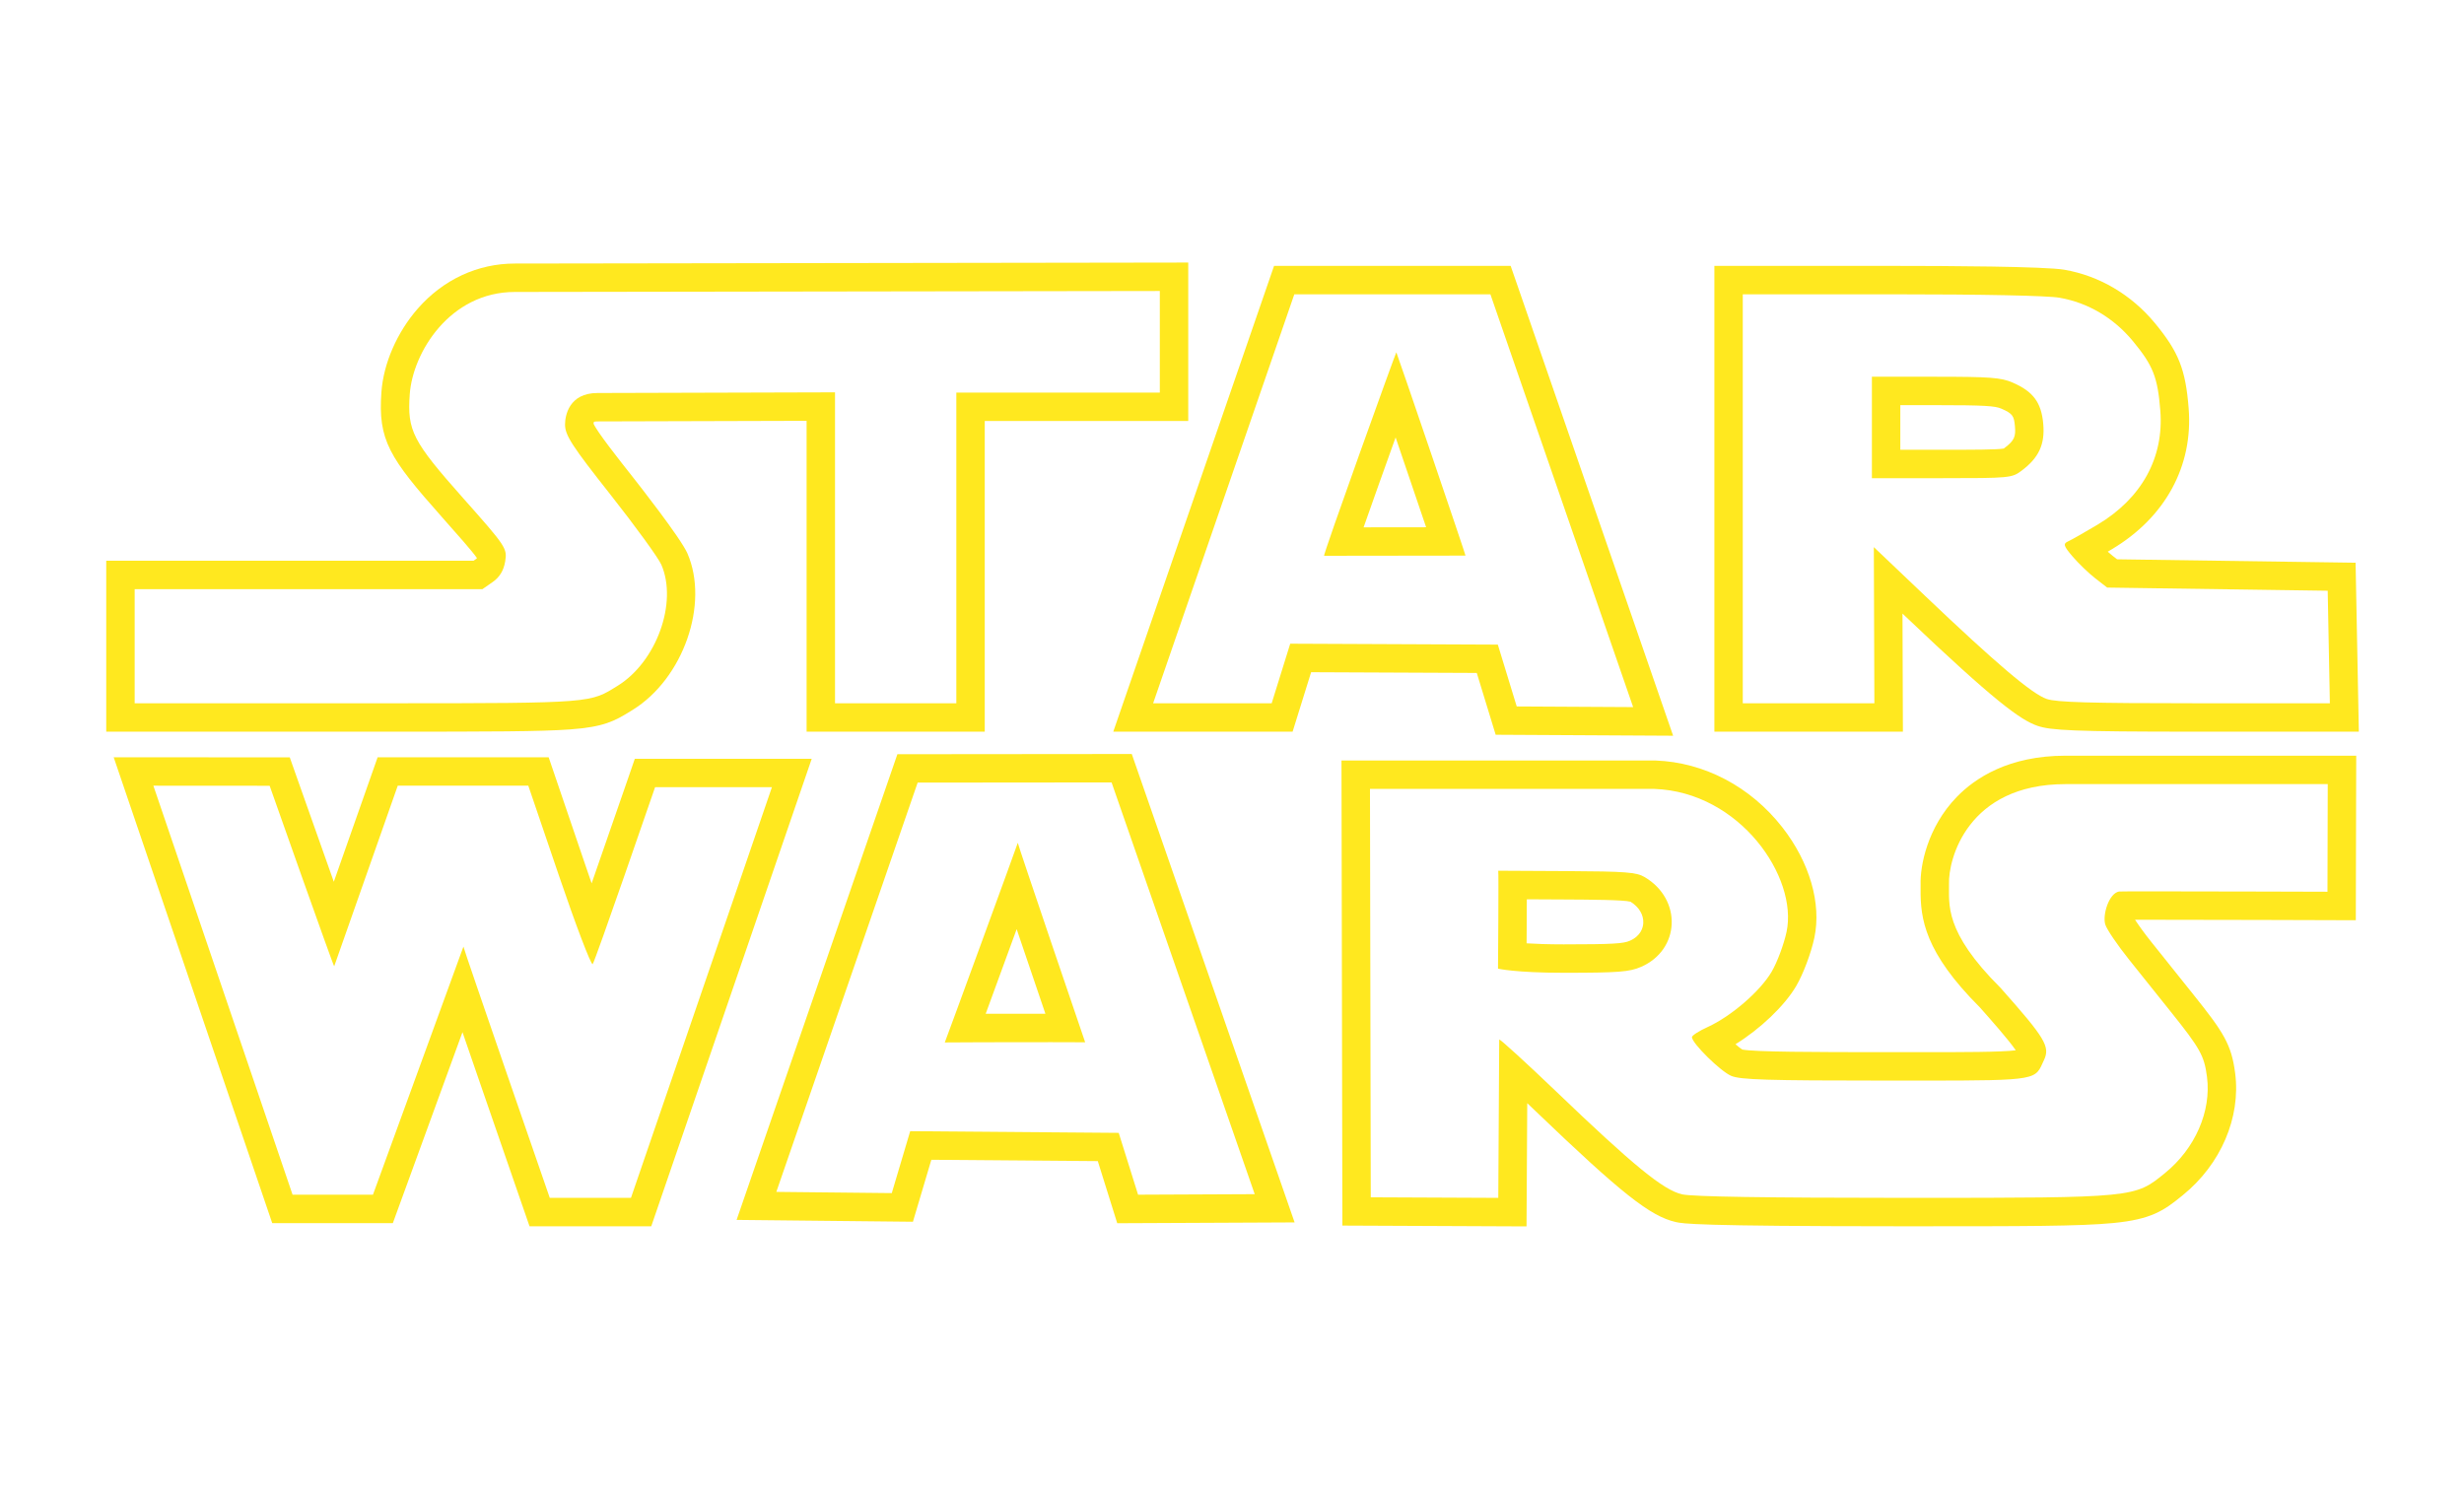
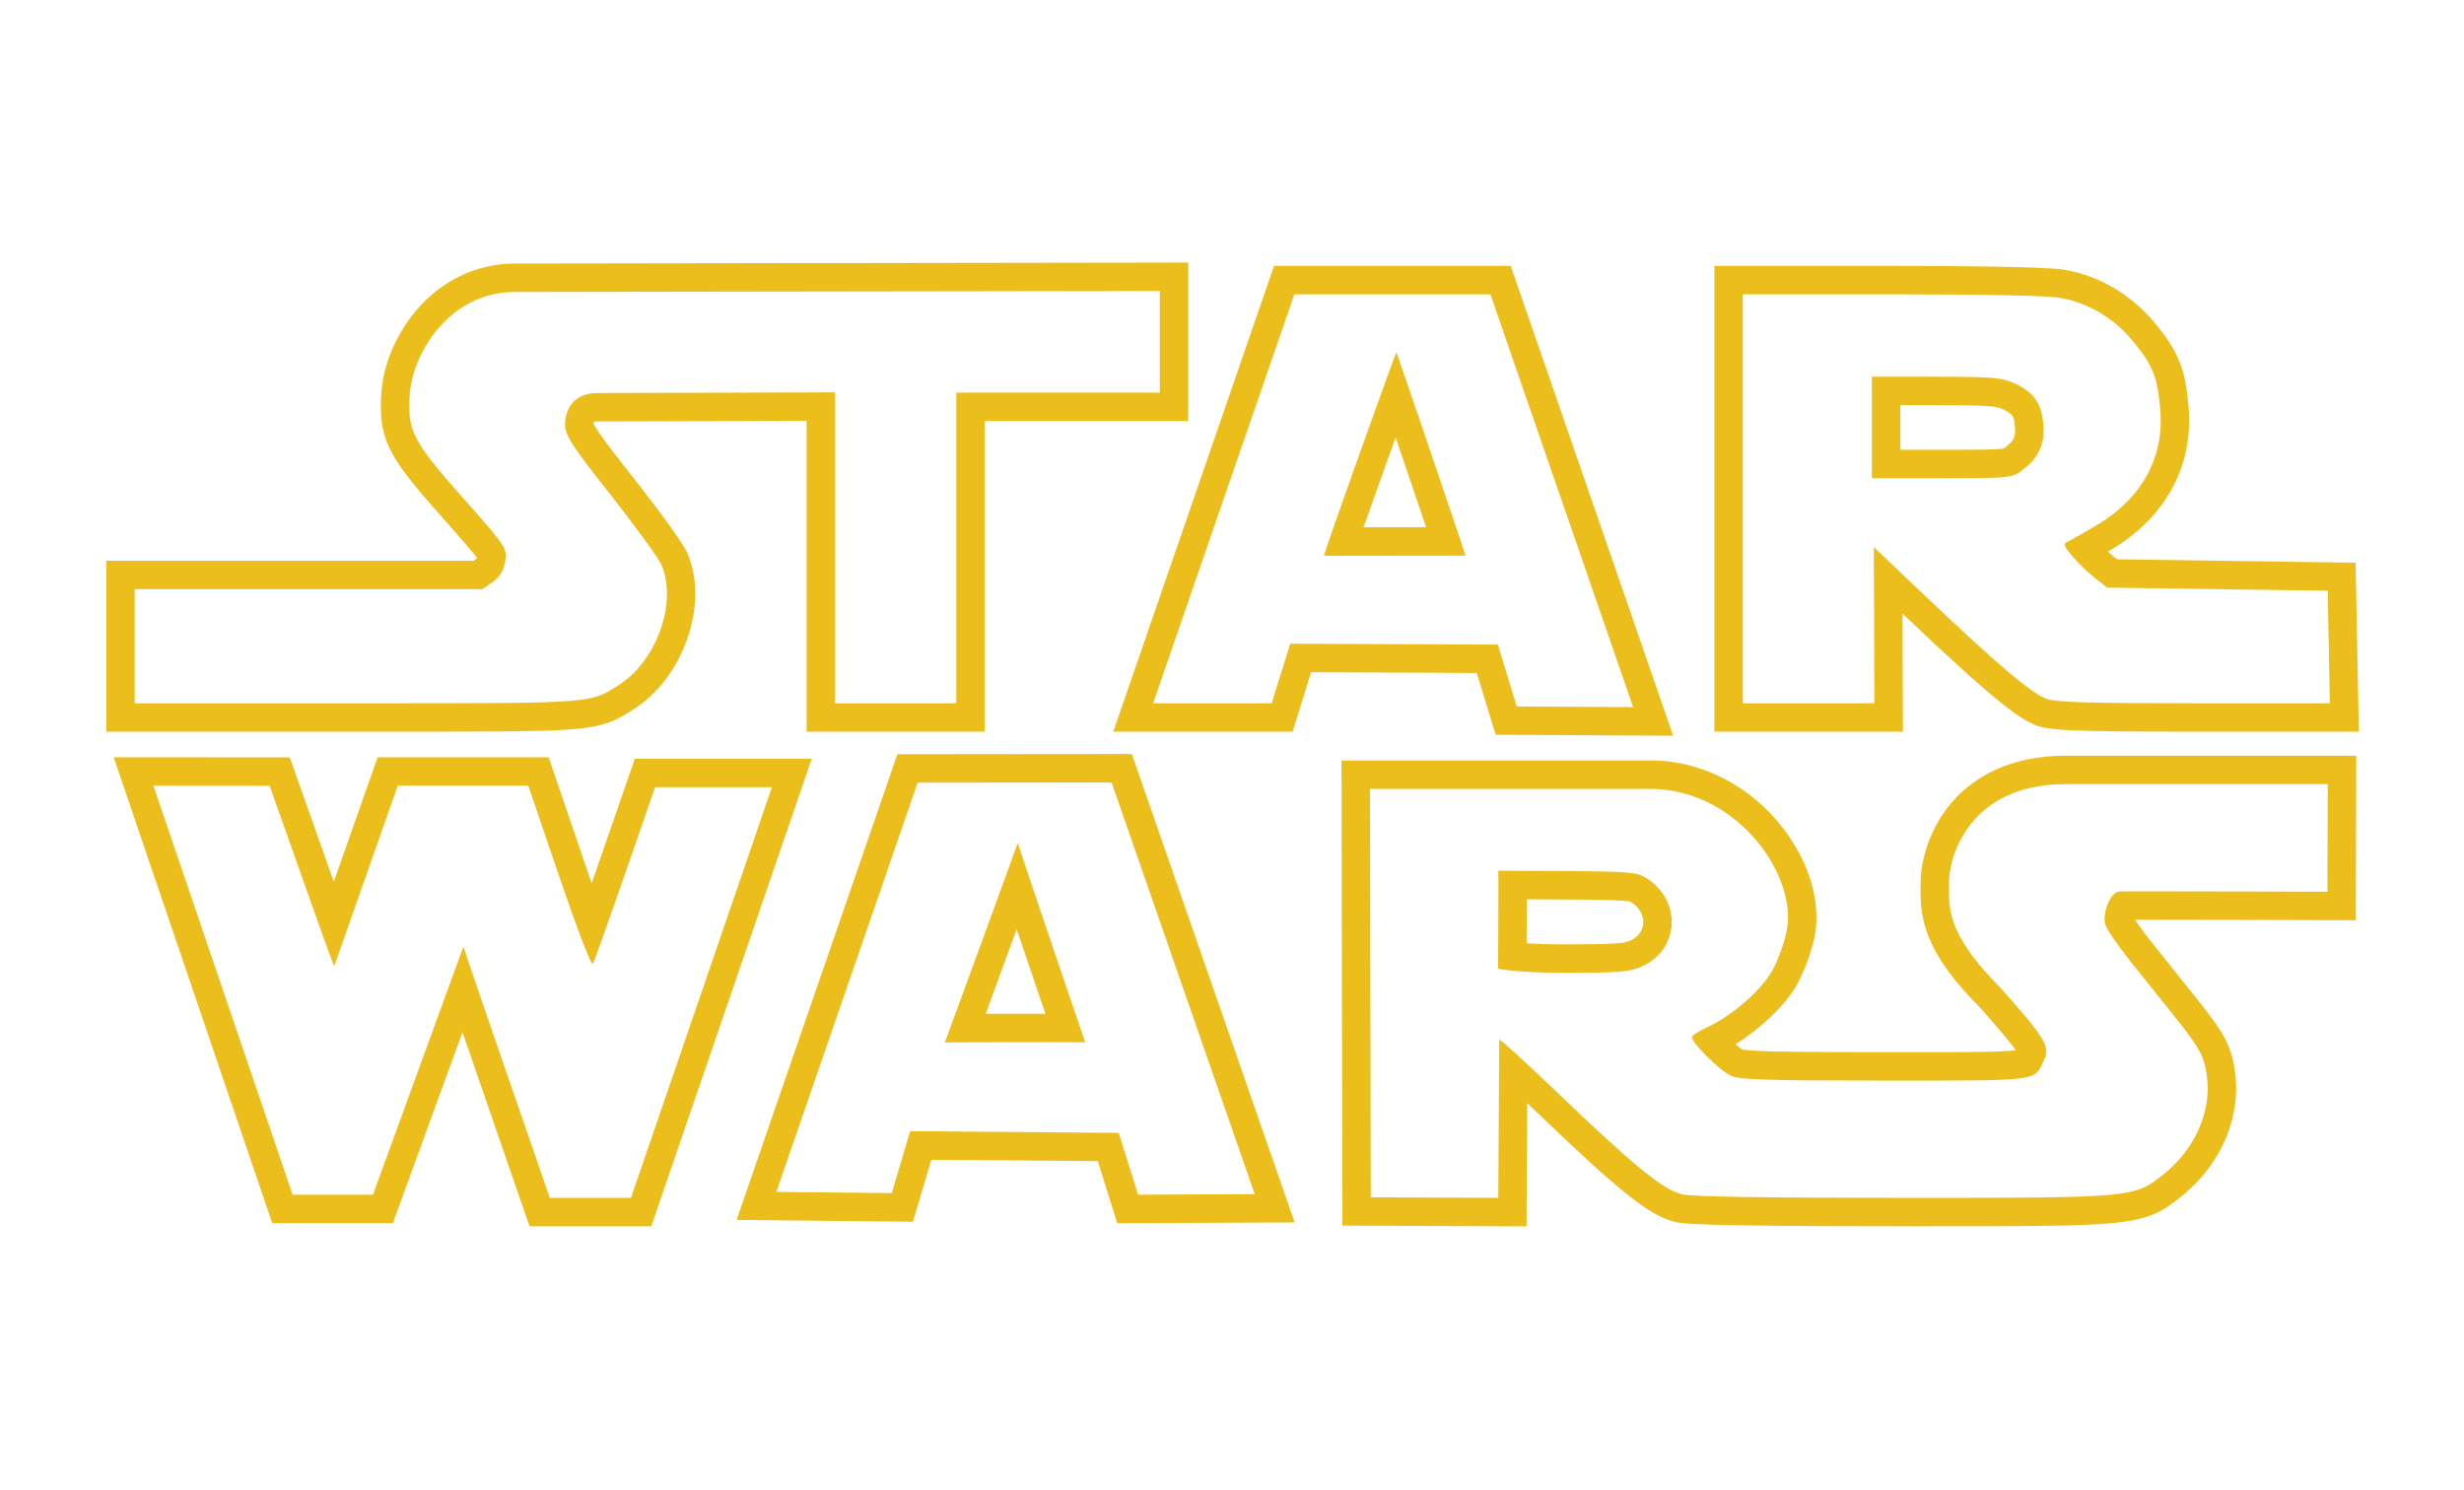
<svg xmlns="http://www.w3.org/2000/svg" version="1.0" id="Layer_1" x="0px" y="0px" width="693.615px" height="419.375px" viewBox="0 0 693.615 419.375" enable-background="new 0 0 693.615 419.375" xml:space="preserve">
  <g id="Layer_2">
    <g>
-       <path fill="#FFE81F" d="M148.718,221.207l8.67,25.461c4.691,13.768,8.879,24.779,9.425,24.779c0.009,0,0.017-0.004,0.024-0.01    c0.6-0.53,17.57-49.811,17.57-49.811h32.89l-39.68,115.619h-22.86c0,0-24.4-70.471-24.3-70.739l-25.47,69.851h-22.63    l-39.18-115.15l32.73,0.021c0,0,17.929,50.821,18.168,50.821c0.001,0,0.001-0.001,0.002-0.002l17.89-50.841H148.718 M32.003,213.2    l3.601,10.584l39.18,115.149l1.845,5.424h5.729h22.63h5.598l1.918-5.26l17.685-48.5c1.524,4.434,3.171,9.213,4.818,13.988    c6.089,17.655,12.191,35.277,12.191,35.277l1.864,5.383h5.696h22.86h5.712l1.854-5.403l39.68-115.618l3.637-10.598h-11.204h-32.89    h-5.706l-1.858,5.396c-2.974,8.635-6.921,20.031-10.296,29.676c-0.509-1.463-1.039-3.001-1.587-4.611l-8.669-25.46l-1.846-5.421    h-5.727h-36.75h-5.666l-1.881,5.345l-10.453,29.706c-3.453-9.706-7.456-21.017-10.516-29.691l-1.882-5.334l-5.657-0.004    l-32.73-0.021L32.003,213.2L32.003,213.2z" />
+       <path fill="#ebbe1c" d="M148.718,221.207l8.67,25.461c4.691,13.768,8.879,24.779,9.425,24.779c0.009,0,0.017-0.004,0.024-0.01    c0.6-0.53,17.57-49.811,17.57-49.811h32.89l-39.68,115.619h-22.86c0,0-24.4-70.471-24.3-70.739l-25.47,69.851h-22.63    l-39.18-115.15l32.73,0.021c0,0,17.929,50.821,18.168,50.821c0.001,0,0.001-0.001,0.002-0.002l17.89-50.841H148.718 M32.003,213.2    l3.601,10.584l39.18,115.149l1.845,5.424h5.729h22.63h5.598l1.918-5.26l17.685-48.5c1.524,4.434,3.171,9.213,4.818,13.988    c6.089,17.655,12.191,35.277,12.191,35.277l1.864,5.383h5.696h22.86h5.712l1.854-5.403l39.68-115.618l3.637-10.598h-11.204h-32.89    h-5.706l-1.858,5.396c-2.974,8.635-6.921,20.031-10.296,29.676c-0.509-1.463-1.039-3.001-1.587-4.611l-8.669-25.46l-1.846-5.421    h-5.727h-36.75h-5.666l-1.881,5.345l-10.453,29.706c-3.453-9.706-7.456-21.017-10.516-29.691l-1.882-5.334l-5.657-0.004    l-32.73-0.021L32.003,213.2L32.003,213.2z" />
    </g>
    <g>
-       <path fill="#FFE81F" d="M655.258,220.758l-0.075,30.305c0,0-32.643-0.109-49.239-0.109c-5.521,0-9.266,0.013-9.444,0.045    c-2.86,0.521-4.681,6.602-3.87,9.271c0.399,1.35,3.391,5.76,6.63,9.81c3.229,4.051,8.54,10.681,11.78,14.729    c8.319,10.381,9.46,12.43,10.229,18.391c1.25,9.681-3.329,20.16-11.829,27.07c-8.518,6.93-8.145,6.979-71.383,6.979    c-0.916,0-1.835,0-2.777,0c-38.46-0.01-58.8-0.329-61.761-0.989c-5.26-1.19-13.64-8.03-35.79-29.28    c-7.967-7.636-15.309-14.322-15.686-14.324c-0.01,0-0.015,0.006-0.015,0.016l-0.261,44.579l-35.899-0.159l-0.221-114.98h45.271    h34.79c24.13,0.871,40.46,24.91,37.21,40.24c-0.74,3.479-2.62,8.521-4.181,11.2c-3.21,5.5-11.38,12.56-18.011,15.591    c-2.449,1.108-4.449,2.398-4.449,2.858c0,1.71,8.061,9.649,11.08,10.91c2.579,1.079,10.09,1.319,43.21,1.319    c3.882,0,7.408,0.002,10.608,0.002c33.293,0,31.618-0.24,34.19-5.741c1.801-3.83,0.431-6.12-12.239-20.39    c-16.051-15.971-14.37-23.621-14.48-29.271c-0.229-6.77,5.102-28.069,32.812-28.069L655.258,220.758 M440.188,273.878    c15.37,0,18.49-0.239,21.761-1.66c11.04-4.8,11.63-18.979,1.04-25.271c-2.319-1.381-5.3-1.609-21.96-1.7l-19.279-0.101    c0.159,0.15-0.061,27.57-0.061,27.57S426.518,273.878,440.188,273.878 M663.277,212.758h-8.021h-73.8    c-16.032,0-25.515,6.328-30.646,11.637c-8.347,8.633-10.313,19.504-10.162,24.629c0.008,0.427,0.003,0.865-0.002,1.322    c-0.073,8.329,1.154,17.758,16.659,33.246c3.065,3.452,8.193,9.239,10.131,12.115c-4.238,0.521-14.98,0.521-26.262,0.521h-4.792    l-5.816-0.002c-19.904,0-36.688-0.057-40.128-0.736c-0.481-0.314-1.156-0.854-1.898-1.498c6.877-4.235,13.83-10.799,17.104-16.412    c1.987-3.413,4.178-9.243,5.098-13.568c2.04-9.625-1.325-21.236-9.001-31.068c-8.956-11.471-21.985-18.334-35.746-18.83    l-0.145-0.006h-0.145h-34.79h-45.271h-8.016l0.016,8.017l0.221,114.979l0.016,7.949l7.949,0.035l35.899,0.159l7.988,0.035    l0.047-7.988l0.155-26.706c0.733,0.696,1.491,1.419,2.269,2.165c24.227,23.24,32.359,29.679,39.562,31.308    c1.979,0.441,5.253,1.172,63.523,1.188h2.779c31.546,0,47.38,0,56.799-0.91c10.789-1.043,14.259-3.49,19.461-7.725l0.173-0.141    c10.685-8.687,16.323-21.83,14.715-34.3c-1.048-8.11-3.194-11.479-11.922-22.368l-2.594-3.24    c-3.04-3.799-6.713-8.387-9.175-11.475c-1.986-2.484-3.546-4.689-4.487-6.133c1.236-0.003,2.841-0.005,4.918-0.005    c16.395,0,48.887,0.108,49.213,0.11l8.008,0.026l0.02-8.008l0.075-30.306L663.277,212.758L663.277,212.758z M429.739,265.586    c0.013-2.021,0.025-4.287,0.038-6.557c0.01-2,0.019-4.004,0.022-5.84l11.187,0.058c6.429,0.035,16.103,0.088,17.989,0.623    c2.407,1.461,3.75,3.72,3.604,6.06c-0.08,1.264-0.682,3.588-3.821,4.951c-1.75,0.76-4.54,0.997-18.57,0.997    C435.738,265.878,432.305,265.749,429.739,265.586L429.739,265.586z" />
+       <path fill="#ebbe1c" d="M655.258,220.758l-0.075,30.305c0,0-32.643-0.109-49.239-0.109c-5.521,0-9.266,0.013-9.444,0.045    c-2.86,0.521-4.681,6.602-3.87,9.271c0.399,1.35,3.391,5.76,6.63,9.81c3.229,4.051,8.54,10.681,11.78,14.729    c8.319,10.381,9.46,12.43,10.229,18.391c1.25,9.681-3.329,20.16-11.829,27.07c-8.518,6.93-8.145,6.979-71.383,6.979    c-0.916,0-1.835,0-2.777,0c-38.46-0.01-58.8-0.329-61.761-0.989c-5.26-1.19-13.64-8.03-35.79-29.28    c-7.967-7.636-15.309-14.322-15.686-14.324c-0.01,0-0.015,0.006-0.015,0.016l-0.261,44.579l-35.899-0.159l-0.221-114.98h45.271    h34.79c24.13,0.871,40.46,24.91,37.21,40.24c-0.74,3.479-2.62,8.521-4.181,11.2c-3.21,5.5-11.38,12.56-18.011,15.591    c-2.449,1.108-4.449,2.398-4.449,2.858c0,1.71,8.061,9.649,11.08,10.91c2.579,1.079,10.09,1.319,43.21,1.319    c3.882,0,7.408,0.002,10.608,0.002c33.293,0,31.618-0.24,34.19-5.741c1.801-3.83,0.431-6.12-12.239-20.39    c-16.051-15.971-14.37-23.621-14.48-29.271c-0.229-6.77,5.102-28.069,32.812-28.069L655.258,220.758 M440.188,273.878    c15.37,0,18.49-0.239,21.761-1.66c11.04-4.8,11.63-18.979,1.04-25.271c-2.319-1.381-5.3-1.609-21.96-1.7l-19.279-0.101    c0.159,0.15-0.061,27.57-0.061,27.57S426.518,273.878,440.188,273.878 M663.277,212.758h-8.021h-73.8    c-16.032,0-25.515,6.328-30.646,11.637c-8.347,8.633-10.313,19.504-10.162,24.629c0.008,0.427,0.003,0.865-0.002,1.322    c-0.073,8.329,1.154,17.758,16.659,33.246c3.065,3.452,8.193,9.239,10.131,12.115c-4.238,0.521-14.98,0.521-26.262,0.521h-4.792    l-5.816-0.002c-19.904,0-36.688-0.057-40.128-0.736c-0.481-0.314-1.156-0.854-1.898-1.498c6.877-4.235,13.83-10.799,17.104-16.412    c1.987-3.413,4.178-9.243,5.098-13.568c2.04-9.625-1.325-21.236-9.001-31.068c-8.956-11.471-21.985-18.334-35.746-18.83    l-0.145-0.006h-0.145h-34.79h-45.271h-8.016l0.016,8.017l0.221,114.979l0.016,7.949l7.949,0.035l35.899,0.159l7.988,0.035    l0.047-7.988l0.155-26.706c0.733,0.696,1.491,1.419,2.269,2.165c24.227,23.24,32.359,29.679,39.562,31.308    c1.979,0.441,5.253,1.172,63.523,1.188h2.779c31.546,0,47.38,0,56.799-0.91c10.789-1.043,14.259-3.49,19.461-7.725l0.173-0.141    c10.685-8.687,16.323-21.83,14.715-34.3c-1.048-8.11-3.194-11.479-11.922-22.368l-2.594-3.24    c-3.04-3.799-6.713-8.387-9.175-11.475c-1.986-2.484-3.546-4.689-4.487-6.133c1.236-0.003,2.841-0.005,4.918-0.005    c16.395,0,48.887,0.108,49.213,0.11l8.008,0.026l0.02-8.008l0.075-30.306L663.277,212.758L663.277,212.758z M429.739,265.586    c0.013-2.021,0.025-4.287,0.038-6.557c0.01-2,0.019-4.004,0.022-5.84l11.187,0.058c6.429,0.035,16.103,0.088,17.989,0.623    c2.407,1.461,3.75,3.72,3.604,6.06c-0.08,1.264-0.682,3.588-3.821,4.951c-1.75,0.76-4.54,0.997-18.57,0.997    C435.738,265.878,432.305,265.749,429.739,265.586L429.739,265.586z" />
    </g>
    <g>
-       <path fill="#FFE81F" d="M312.908,220.287l40.29,115.92l-32.83,0.15l-5.45-17.41l-58.7-0.471l-5.18,17.431l-32.5-0.341    l39.78-115.229L312.908,220.287 M286.507,237.283c-0.083,0.333-5.144,14.219-10.222,28.104c-5.12,14-10.257,28-10.328,28.109    c0,0.001-0.001,0.001,0,0.001l0,0c0,0,0,0,0-0.001c0.136-0.04,18.316-0.08,29.968-0.08c5.453,0,9.475,0.009,9.55,0.029    c0.001,0.004,0.001,0.005,0.001,0.005s0-0.001,0-0.003c0,0,0,0-0.001-0.002C305.271,292.916,286.566,237.959,286.507,237.283    c0.001-0.004,0.001-0.006,0.001-0.006l0,0C286.507,237.277,286.507,237.279,286.507,237.283 M318.595,212.282l-5.693,0.005    l-54.59,0.051l-5.696,0.005l-1.859,5.386l-39.78,115.229l-3.623,10.494l11.102,0.115l32.5,0.341l6.033,0.063l1.719-5.782    l3.466-11.662l46.854,0.375l3.708,11.848l1.765,5.638l5.907-0.026l32.829-0.15l11.195-0.052l-3.676-10.574l-40.29-115.92    L318.595,212.282L318.595,212.282z M277.472,285.424c1.515-4.129,3.556-9.71,6.327-17.289c0.869-2.376,1.664-4.551,2.393-6.545    c0.663,1.956,1.385,4.084,2.169,6.398c0.646,1.906,3.485,10.27,5.92,17.428C287.041,285.416,281.591,285.417,277.472,285.424    L277.472,285.424z" />
+       <path fill="#ebbe1c" d="M312.908,220.287l40.29,115.92l-32.83,0.15l-5.45-17.41l-58.7-0.471l-5.18,17.431l-32.5-0.341    l39.78-115.229L312.908,220.287 M286.507,237.283c-0.083,0.333-5.144,14.219-10.222,28.104c-5.12,14-10.257,28-10.328,28.109    c0,0.001-0.001,0.001,0,0.001l0,0c0,0,0,0,0-0.001c0.136-0.04,18.316-0.08,29.968-0.08c5.453,0,9.475,0.009,9.55,0.029    c0.001,0.004,0.001,0.005,0.001,0.005s0-0.001,0-0.003c0,0,0,0-0.001-0.002C305.271,292.916,286.566,237.959,286.507,237.283    c0.001-0.004,0.001-0.006,0.001-0.006l0,0C286.507,237.277,286.507,237.279,286.507,237.283 M318.595,212.282l-5.693,0.005    l-54.59,0.051l-5.696,0.005l-1.859,5.386l-39.78,115.229l-3.623,10.494l11.102,0.115l32.5,0.341l6.033,0.063l1.719-5.782    l3.466-11.662l46.854,0.375l3.708,11.848l1.765,5.638l5.907-0.026l32.829-0.15l11.195-0.052l-3.676-10.574l-40.29-115.92    L318.595,212.282L318.595,212.282z M277.472,285.424c1.515-4.129,3.556-9.71,6.327-17.289c0.869-2.376,1.664-4.551,2.393-6.545    c0.663,1.956,1.385,4.084,2.169,6.398c0.646,1.906,3.485,10.27,5.92,17.428C287.041,285.416,281.591,285.417,277.472,285.424    L277.472,285.424z" />
    </g>
    <g>
-       <path fill="#FFE81F" d="M326.488,81.928v28.6h-57.28v87.47h-34.15v-87.54l-66.86,0.19c-8.06,0-9.14,6.42-9.14,8.88    c0,3.02,1.97,6.04,12.79,19.74c7.02,8.9,13.47,17.78,14.32,19.72c4.64,10.68-1.36,27.32-12.29,34.08    c-7.79,4.813-6.459,4.931-64.308,4.931c-2.974,0-6.096,0-9.392,0h-62.27v-32.13h97.9l2.89-2.01c1.95-1.36,3.08-3.23,3.51-5.79    c0.6-3.68,0.29-4.16-11.8-17.78c-14.29-16.1-15.8-19.04-15.06-29.32c0.84-11.73,11.3-28.77,29.58-28.77L326.488,81.928     M334.488,73.916l-8.013,0.012l-181.56,0.27c-10.458,0-20.171,4.518-27.342,12.722c-5.814,6.652-9.63,15.429-10.206,23.477    c-0.973,13.511,2.137,18.393,17.056,35.202c4.33,4.877,8.447,9.516,9.821,11.486c-0.022,0.079-0.042,0.13-0.054,0.159    c-0.015,0.012-0.038,0.03-0.07,0.052l-0.822,0.572H37.908h-8v8v32.13v8h8h62.27h4.937h4.455c28.522,0,42.6-0.027,50.894-0.635    c9.49-0.695,12.518-2.323,17.054-5.14l0.566-0.351c14.262-8.821,21.612-29.827,15.422-44.074    c-1.91-4.358-14.003-19.746-15.376-21.486c-3.796-4.807-10.062-12.74-11.054-15.036c0.024-0.193,0.071-0.393,0.121-0.532    c0.165-0.042,0.481-0.098,1.001-0.098l58.86-0.167v79.517v8h8h34.15h8v-8v-79.47h49.28h8v-8v-28.6V73.916L334.488,73.916z" />
+       <path fill="#ebbe1c" d="M326.488,81.928v28.6h-57.28v87.47h-34.15v-87.54l-66.86,0.19c-8.06,0-9.14,6.42-9.14,8.88    c0,3.02,1.97,6.04,12.79,19.74c7.02,8.9,13.47,17.78,14.32,19.72c4.64,10.68-1.36,27.32-12.29,34.08    c-7.79,4.813-6.459,4.931-64.308,4.931c-2.974,0-6.096,0-9.392,0h-62.27v-32.13h97.9l2.89-2.01c1.95-1.36,3.08-3.23,3.51-5.79    c0.6-3.68,0.29-4.16-11.8-17.78c-14.29-16.1-15.8-19.04-15.06-29.32c0.84-11.73,11.3-28.77,29.58-28.77L326.488,81.928     M334.488,73.916l-8.013,0.012l-181.56,0.27c-10.458,0-20.171,4.518-27.342,12.722c-5.814,6.652-9.63,15.429-10.206,23.477    c-0.973,13.511,2.137,18.393,17.056,35.202c4.33,4.877,8.447,9.516,9.821,11.486c-0.022,0.079-0.042,0.13-0.054,0.159    c-0.015,0.012-0.038,0.03-0.07,0.052l-0.822,0.572H37.908h-8v8v32.13v8h8h62.27h4.937h4.455c28.522,0,42.6-0.027,50.894-0.635    c9.49-0.695,12.518-2.323,17.054-5.14l0.566-0.351c14.262-8.821,21.612-29.827,15.422-44.074    c-1.91-4.358-14.003-19.746-15.376-21.486c-3.796-4.807-10.062-12.74-11.054-15.036c0.024-0.193,0.071-0.393,0.121-0.532    c0.165-0.042,0.481-0.098,1.001-0.098l58.86-0.167v79.517v8h8h34.15h8v-8v-79.47h49.28h8v-8v-28.6V73.916L334.488,73.916z" />
    </g>
    <g>
-       <path fill="#FFE81F" d="M419.548,82.857l40.18,116.22l-32.77-0.18l-5.32-17.41l-58.439-0.26l-5.221,16.77h-33.369l39.739-115.14    H419.548 M372.737,156.478l39.801-0.05c0.001,0,0.001,0.001,0.001,0.001c0.136,0-19.342-57.201-19.472-57.241l0,0    C392.925,99.183,372.288,156.478,372.737,156.478 M425.247,74.857h-5.699h-55.2h-5.701l-1.86,5.39l-39.74,115.141l-3.662,10.61    h11.225h33.37h5.889l1.75-5.623l3.461-11.121l46.632,0.207l3.599,11.774l1.721,5.629l5.887,0.033l32.77,0.18l11.297,0.062    l-3.691-10.676l-40.18-116.22L425.247,74.857L425.247,74.857z M383.851,148.464c2.468-7.027,5.904-16.657,9.014-25.312    c2.948,8.644,6.209,18.245,8.588,25.29L383.851,148.464L383.851,148.464z" />
+       <path fill="#ebbe1c" d="M419.548,82.857l40.18,116.22l-32.77-0.18l-5.32-17.41l-58.439-0.26l-5.221,16.77h-33.369l39.739-115.14    H419.548 M372.737,156.478l39.801-0.05c0.001,0,0.001,0.001,0.001,0.001c0.136,0-19.342-57.201-19.472-57.241l0,0    C392.925,99.183,372.288,156.478,372.737,156.478 M425.247,74.857h-5.699h-55.2h-5.701l-1.86,5.39l-39.74,115.141l-3.662,10.61    h11.225h33.37h5.889l1.75-5.623l3.461-11.121l46.632,0.207l3.599,11.774l1.721,5.629l5.887,0.033l32.77,0.18l11.297,0.062    l-3.691-10.676l-40.18-116.22L425.247,74.857L425.247,74.857z M383.851,148.464c2.468-7.027,5.904-16.657,9.014-25.312    c2.948,8.644,6.209,18.245,8.588,25.29L383.851,148.464L383.851,148.464z" />
    </g>
    <g>
-       <path fill="#FFE81F" d="M532.396,82.857c25.921,0,43.91,0.37,47.37,0.97c8,1.39,15.23,5.66,20.65,12.22    c5.67,6.86,6.97,10.14,7.71,19.54c1.061,13.27-5.25,24.72-17.7,32.15c-3.63,2.17-7.359,4.28-8.29,4.7    c-1.43,0.65-1.239,1.27,1.32,4.27c1.649,1.93,4.51,4.68,6.35,6.11l3.36,2.61l62.08,0.89l0.609,31.68h-38.061    c-29.439,0-38.86-0.27-41.62-1.2c-4.13-1.4-14.069-9.82-34.271-29.04l-14.42-13.72l0.152,43.96h-37.043V82.857H532.396     M526.938,134.627h19.671c19.141,0,19.739-0.06,22.47-2.11c4.881-3.66,6.609-7.43,6.091-13.22c-0.53-5.97-2.83-9.08-8.601-11.58    c-3.25-1.42-6.381-1.65-21.721-1.65h-17.91V134.627 M532.396,74.857h-41.8h-8v8v115.14v8h8h37.043h8.028l-0.028-8.028    l-0.088-25.216l0.84,0.799c24.986,23.773,32.356,29.173,37.218,30.821c3.733,1.259,9.982,1.624,44.188,1.624h38.061h8.154    l-0.156-8.154l-0.609-31.68l-0.148-7.734l-7.734-0.111l-59.402-0.851l-1.245-0.967c-0.396-0.309-0.876-0.717-1.389-1.179    c0.446-0.264,0.854-0.507,1.207-0.717c15.003-8.953,22.866-23.407,21.569-39.653c-0.863-10.959-2.82-15.896-9.52-24    c-6.584-7.969-15.621-13.298-25.447-15.005C575.678,74.999,548.257,74.857,532.396,74.857L532.396,74.857z M534.938,114.067h9.91    c14.027,0,16.806,0.233,18.518,0.981c3.25,1.408,3.58,2.091,3.835,4.957c0.256,2.848-0.097,3.994-2.922,6.112    c-0.093,0.069-0.164,0.123-0.223,0.166c-1.865,0.345-8.786,0.345-17.447,0.345h-11.67L534.938,114.067L534.938,114.067z" />
+       <path fill="#ebbe1c" d="M532.396,82.857c25.921,0,43.91,0.37,47.37,0.97c8,1.39,15.23,5.66,20.65,12.22    c5.67,6.86,6.97,10.14,7.71,19.54c1.061,13.27-5.25,24.72-17.7,32.15c-3.63,2.17-7.359,4.28-8.29,4.7    c-1.43,0.65-1.239,1.27,1.32,4.27c1.649,1.93,4.51,4.68,6.35,6.11l3.36,2.61l62.08,0.89l0.609,31.68h-38.061    c-29.439,0-38.86-0.27-41.62-1.2c-4.13-1.4-14.069-9.82-34.271-29.04l-14.42-13.72l0.152,43.96h-37.043V82.857H532.396     M526.938,134.627h19.671c19.141,0,19.739-0.06,22.47-2.11c4.881-3.66,6.609-7.43,6.091-13.22c-0.53-5.97-2.83-9.08-8.601-11.58    c-3.25-1.42-6.381-1.65-21.721-1.65h-17.91V134.627 M532.396,74.857h-41.8h-8v8v115.14v8h8h37.043h8.028l-0.028-8.028    l-0.088-25.216l0.84,0.799c24.986,23.773,32.356,29.173,37.218,30.821c3.733,1.259,9.982,1.624,44.188,1.624h38.061h8.154    l-0.156-8.154l-0.609-31.68l-0.148-7.734l-7.734-0.111l-59.402-0.851l-1.245-0.967c-0.396-0.309-0.876-0.717-1.389-1.179    c0.446-0.264,0.854-0.507,1.207-0.717c15.003-8.953,22.866-23.407,21.569-39.653c-0.863-10.959-2.82-15.896-9.52-24    c-6.584-7.969-15.621-13.298-25.447-15.005C575.678,74.999,548.257,74.857,532.396,74.857L532.396,74.857z M534.938,114.067h9.91    c14.027,0,16.806,0.233,18.518,0.981c3.25,1.408,3.58,2.091,3.835,4.957c0.256,2.848-0.097,3.994-2.922,6.112    c-0.093,0.069-0.164,0.123-0.223,0.166c-1.865,0.345-8.786,0.345-17.447,0.345h-11.67L534.938,114.067L534.938,114.067z" />
    </g>
  </g>
</svg>
